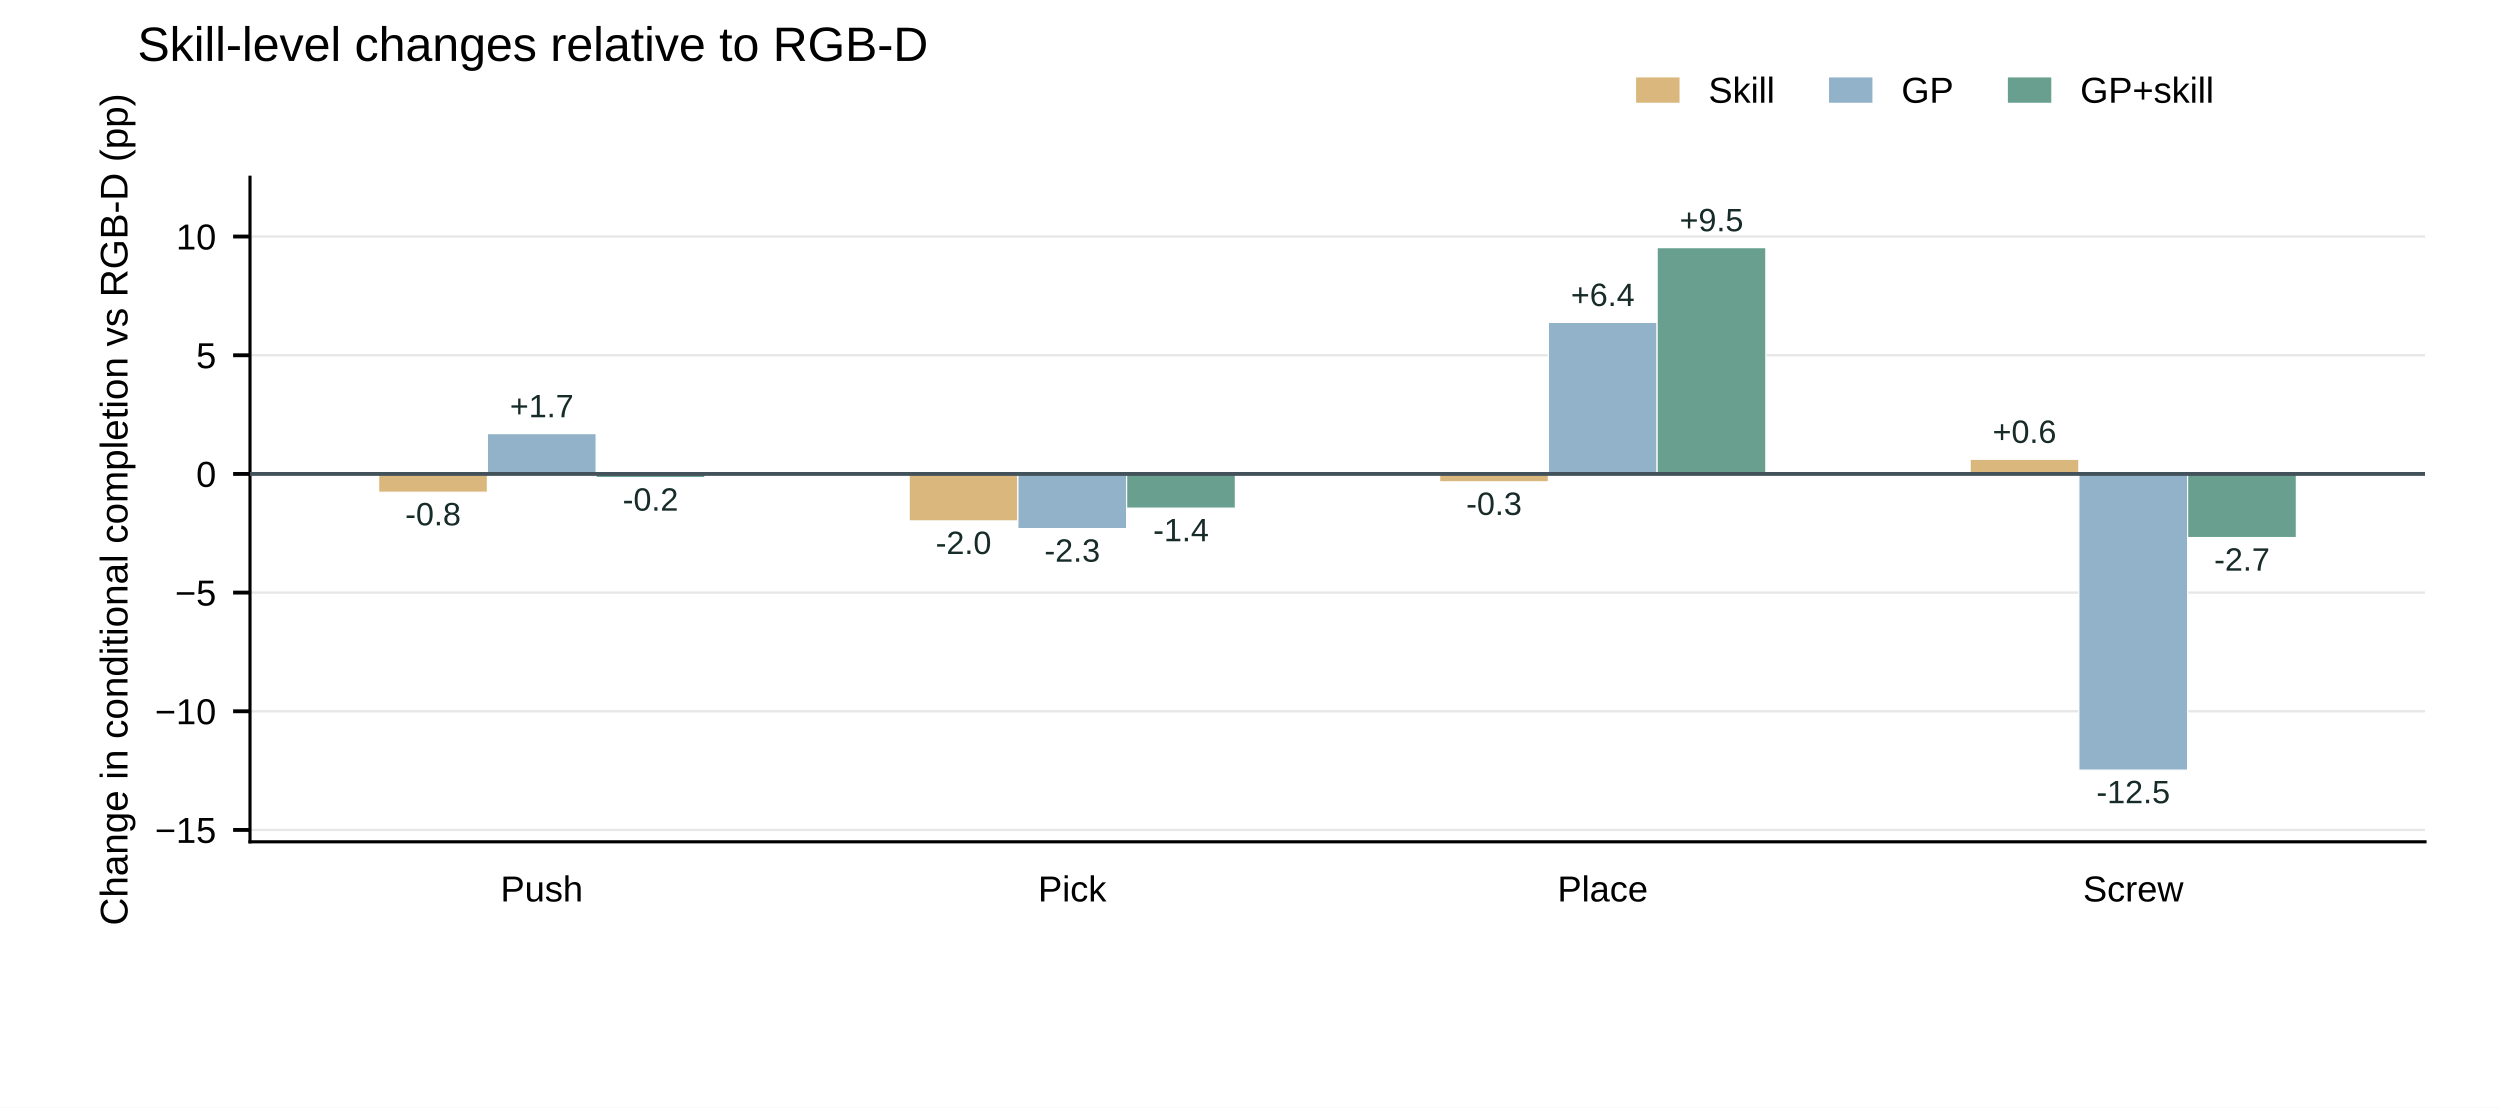
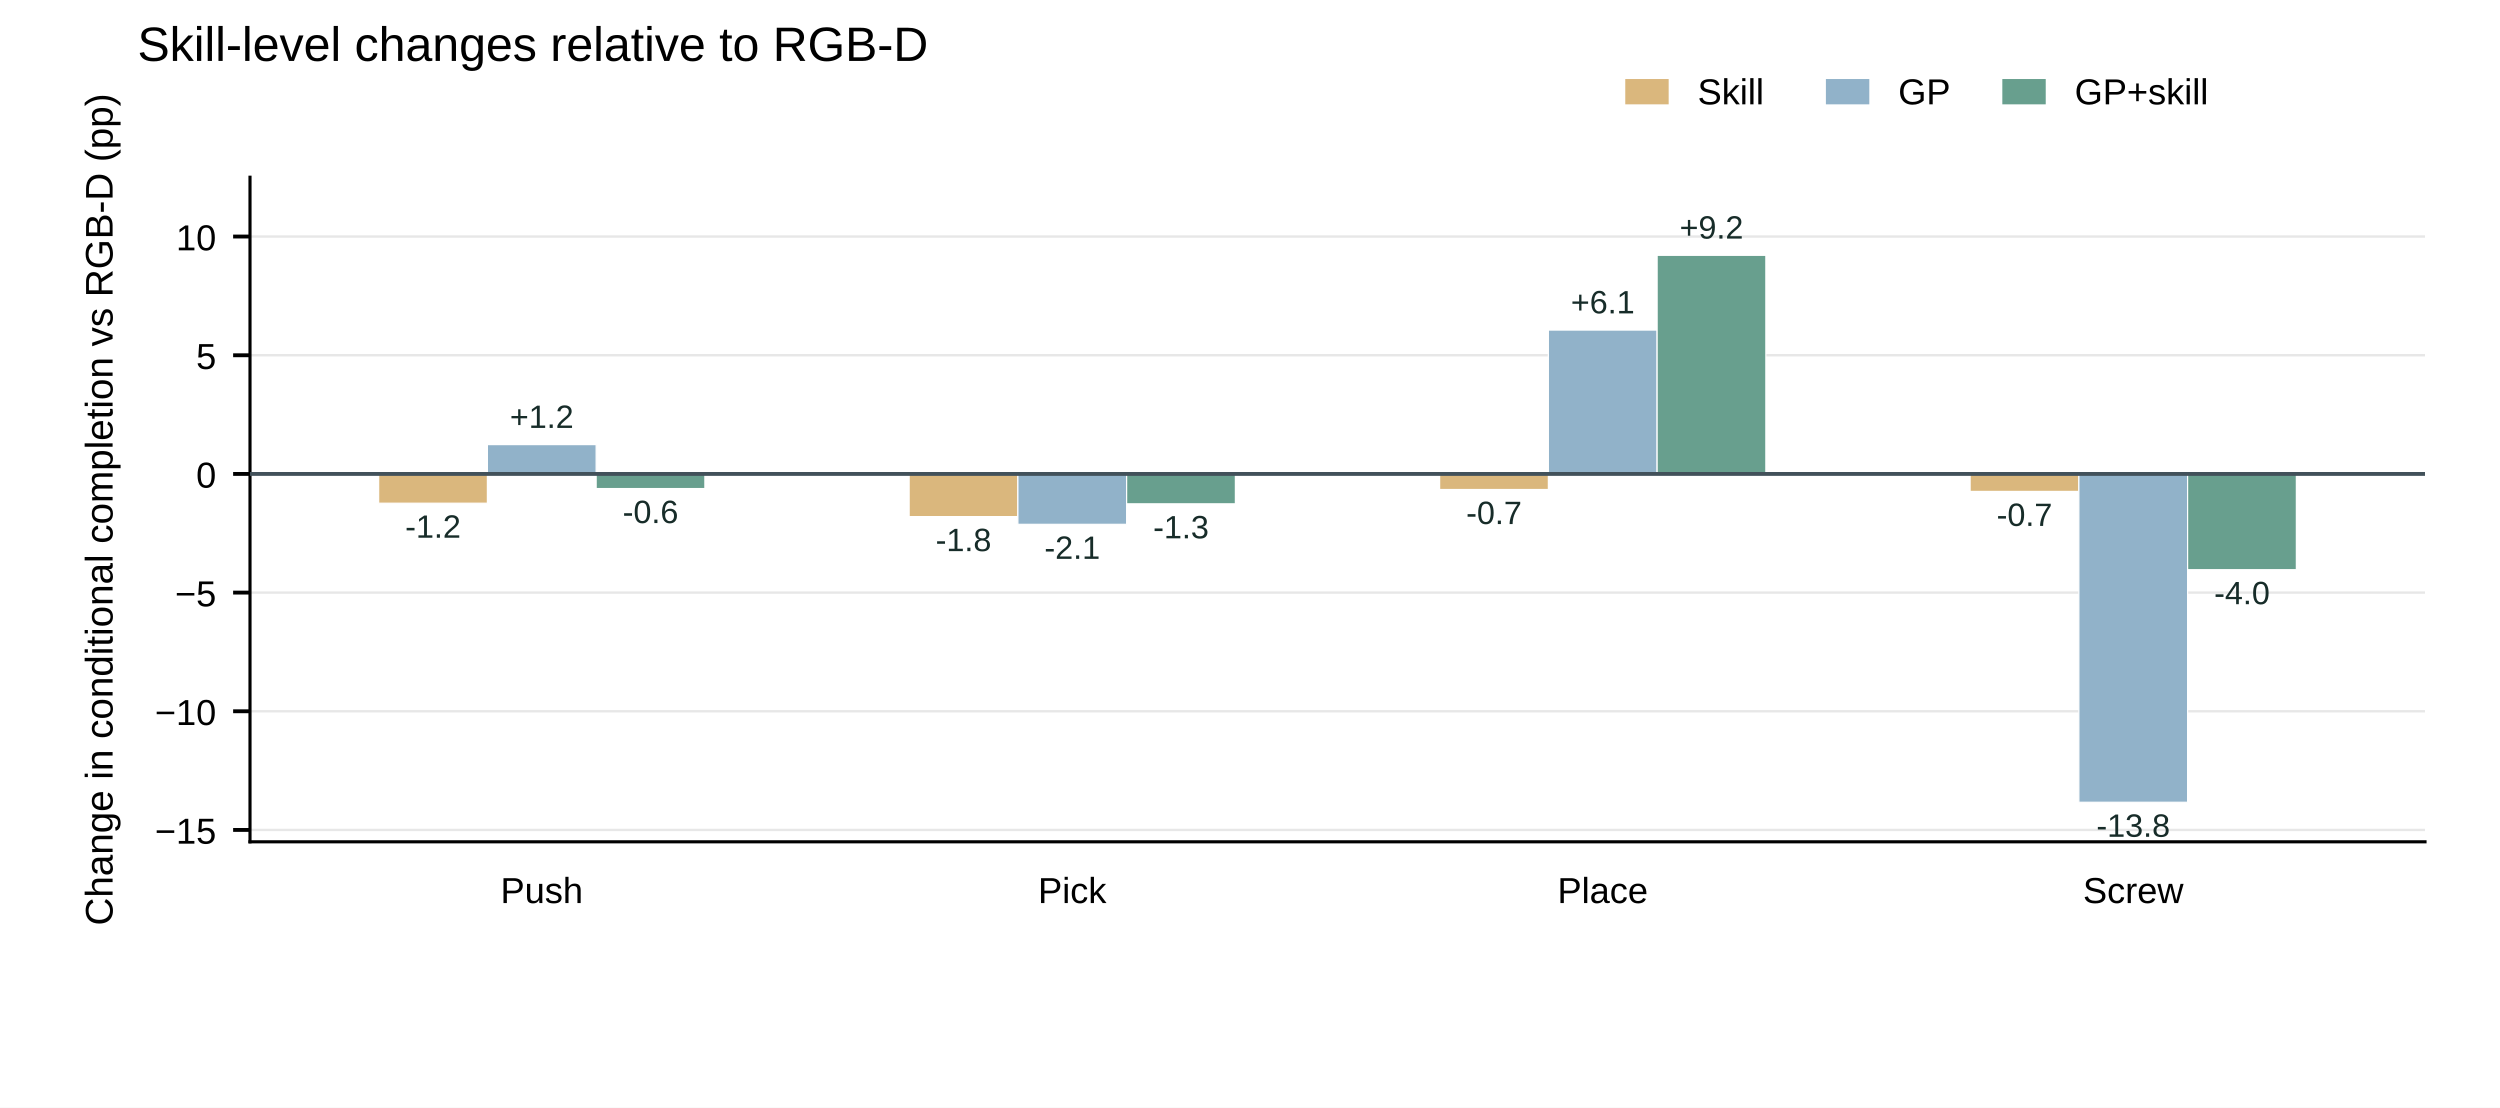
<svg xmlns="http://www.w3.org/2000/svg" xmlns:xlink="http://www.w3.org/1999/xlink" width="518.4pt" height="229.68pt" viewBox="0 0 518.4 229.68" version="1.1">
  <defs>
    <style type="text/css">*{stroke-linejoin: round; stroke-linecap: butt}</style>
  </defs>
  <g id="figure_1">
    <g id="patch_1">
      <path d="M 0 229.68 L 518.4 229.68 L 518.4 0 L 0 0 z " style="fill: #ffffff" />
    </g>
    <g id="axes_1">
      <g id="patch_2">
        <path d="M 51.84 174.557 L 502.848 174.557 L 502.848 36.749 L 51.84 36.749 z " style="fill: #ffffff" />
      </g>
      <g id="matplotlib.axis_1">
        <g id="xtick_1">
          <g id="line2d_1" />
          <g id="text_1">
-             <text style="font: 7.5px 'Arial', 'Helvetica', 'DejaVu Sans', sans-serif; text-anchor: middle" x="112.341" y="186.925" transform="rotate(-0 112.3411 186.9252)">Push</text>
+             <text style="font: 7.5px 'Arial', 'Helvetica', 'DejaVu Sans', sans-serif; text-anchor: middle" x="112.341" y="187.256" transform="rotate(-0 112.3411 187.2556)">Push</text>
          </g>
        </g>
        <g id="xtick_2">
          <g id="line2d_2" />
          <g id="text_2">
-             <text style="font: 7.5px 'Arial', 'Helvetica', 'DejaVu Sans', sans-serif; text-anchor: middle" x="222.343" y="186.925" transform="rotate(-0 222.343 186.9252)">Pick</text>
+             <text style="font: 7.5px 'Arial', 'Helvetica', 'DejaVu Sans', sans-serif; text-anchor: middle" x="222.343" y="187.256" transform="rotate(-0 222.343 187.2556)">Pick</text>
          </g>
        </g>
        <g id="xtick_3">
          <g id="line2d_3" />
          <g id="text_3">
-             <text style="font: 7.5px 'Arial', 'Helvetica', 'DejaVu Sans', sans-serif; text-anchor: middle" x="332.345" y="186.925" transform="rotate(-0 332.345 186.9252)">Place</text>
+             <text style="font: 7.5px 'Arial', 'Helvetica', 'DejaVu Sans', sans-serif; text-anchor: middle" x="332.345" y="187.256" transform="rotate(-0 332.345 187.2556)">Place</text>
          </g>
        </g>
        <g id="xtick_4">
          <g id="line2d_4" />
          <g id="text_4">
-             <text style="font: 7.5px 'Arial', 'Helvetica', 'DejaVu Sans', sans-serif; text-anchor: middle" x="442.347" y="186.925" transform="rotate(-0 442.3469 186.9252)">Screw</text>
+             <text style="font: 7.5px 'Arial', 'Helvetica', 'DejaVu Sans', sans-serif; text-anchor: middle" x="442.347" y="187.256" transform="rotate(-0 442.3469 187.2556)">Screw</text>
          </g>
        </g>
      </g>
      <g id="matplotlib.axis_2">
        <g id="ytick_1">
          <g id="line2d_5">
-             <path d="M 51.84 172.096 L 502.848 172.096 " clip-path="url(#p26b052fda7)" style="fill: none; stroke: #e7e7e7; stroke-width: 0.5; stroke-linecap: square" />
+             <path d="M 51.84 172.096 L 502.848 172.096 " clip-path="url(#p9498c70224)" style="fill: none; stroke: #e7e7e7; stroke-width: 0.5; stroke-linecap: square" />
          </g>
          <g id="line2d_6">
            <defs>
-               <path id="mf0005bf38f" d="M 0 0 L -3.5 0 " style="stroke: #000000; stroke-width: 0.8" />
+               <path id="mae1ee5f482" d="M 0 0 L -3.5 0 " style="stroke: #000000; stroke-width: 0.8" />
            </defs>
            <g>
-               <use xlink:href="#mf0005bf38f" x="51.84" y="172.096" style="stroke: #000000; stroke-width: 0.8" />
+               <use xlink:href="#mae1ee5f482" x="51.84" y="172.096" style="stroke: #000000; stroke-width: 0.8" />
            </g>
          </g>
          <g id="text_5">
-             <text style="font: 7.5px 'Arial', 'Helvetica', 'DejaVu Sans', sans-serif; text-anchor: end" x="44.84" y="174.78" transform="rotate(-0 44.84 174.7801)">−15</text>
+             <text style="font: 7.5px 'Arial', 'Helvetica', 'DejaVu Sans', sans-serif; text-anchor: end" x="44.84" y="174.945" transform="rotate(-0 44.84 174.9454)">−15</text>
          </g>
        </g>
        <g id="ytick_2">
          <g id="line2d_7">
-             <path d="M 51.84 147.487 L 502.848 147.487 " clip-path="url(#p26b052fda7)" style="fill: none; stroke: #e7e7e7; stroke-width: 0.5; stroke-linecap: square" />
+             <path d="M 51.84 147.487 L 502.848 147.487 " clip-path="url(#p9498c70224)" style="fill: none; stroke: #e7e7e7; stroke-width: 0.5; stroke-linecap: square" />
          </g>
          <g id="line2d_8">
            <g>
-               <use xlink:href="#mf0005bf38f" x="51.84" y="147.487" style="stroke: #000000; stroke-width: 0.8" />
+               <use xlink:href="#mae1ee5f482" x="51.84" y="147.487" style="stroke: #000000; stroke-width: 0.8" />
            </g>
          </g>
          <g id="text_6">
-             <text style="font: 7.5px 'Arial', 'Helvetica', 'DejaVu Sans', sans-serif; text-anchor: end" x="44.84" y="150.172" transform="rotate(-0 44.84 150.1716)">−10</text>
+             <text style="font: 7.5px 'Arial', 'Helvetica', 'DejaVu Sans', sans-serif; text-anchor: end" x="44.84" y="150.337" transform="rotate(-0 44.84 150.3368)">−10</text>
          </g>
        </g>
        <g id="ytick_3">
          <g id="line2d_9">
-             <path d="M 51.84 122.879 L 502.848 122.879 " clip-path="url(#p26b052fda7)" style="fill: none; stroke: #e7e7e7; stroke-width: 0.5; stroke-linecap: square" />
+             <path d="M 51.84 122.879 L 502.848 122.879 " clip-path="url(#p9498c70224)" style="fill: none; stroke: #e7e7e7; stroke-width: 0.5; stroke-linecap: square" />
          </g>
          <g id="line2d_10">
            <g>
-               <use xlink:href="#mf0005bf38f" x="51.84" y="122.879" style="stroke: #000000; stroke-width: 0.8" />
+               <use xlink:href="#mae1ee5f482" x="51.84" y="122.879" style="stroke: #000000; stroke-width: 0.8" />
            </g>
          </g>
          <g id="text_7">
-             <text style="font: 7.5px 'Arial', 'Helvetica', 'DejaVu Sans', sans-serif; text-anchor: end" x="44.84" y="125.563" transform="rotate(-0 44.84 125.563)">−5</text>
+             <text style="font: 7.5px 'Arial', 'Helvetica', 'DejaVu Sans', sans-serif; text-anchor: end" x="44.84" y="125.728" transform="rotate(-0 44.84 125.7282)">−5</text>
          </g>
        </g>
        <g id="ytick_4">
          <g id="line2d_11">
-             <path d="M 51.84 98.27 L 502.848 98.27 " clip-path="url(#p26b052fda7)" style="fill: none; stroke: #e7e7e7; stroke-width: 0.5; stroke-linecap: square" />
+             <path d="M 51.84 98.27 L 502.848 98.27 " clip-path="url(#p9498c70224)" style="fill: none; stroke: #e7e7e7; stroke-width: 0.5; stroke-linecap: square" />
          </g>
          <g id="line2d_12">
            <g>
-               <use xlink:href="#mf0005bf38f" x="51.84" y="98.27" style="stroke: #000000; stroke-width: 0.8" />
+               <use xlink:href="#mae1ee5f482" x="51.84" y="98.27" style="stroke: #000000; stroke-width: 0.8" />
            </g>
          </g>
          <g id="text_8">
-             <text style="font: 7.5px 'Arial', 'Helvetica', 'DejaVu Sans', sans-serif; text-anchor: end" x="44.84" y="100.954" transform="rotate(-0 44.84 100.9544)">0</text>
+             <text style="font: 7.5px 'Arial', 'Helvetica', 'DejaVu Sans', sans-serif; text-anchor: end" x="44.84" y="101.12" transform="rotate(-0 44.84 101.1196)">0</text>
          </g>
        </g>
        <g id="ytick_5">
          <g id="line2d_13">
-             <path d="M 51.84 73.662 L 502.848 73.662 " clip-path="url(#p26b052fda7)" style="fill: none; stroke: #e7e7e7; stroke-width: 0.5; stroke-linecap: square" />
+             <path d="M 51.84 73.662 L 502.848 73.662 " clip-path="url(#p9498c70224)" style="fill: none; stroke: #e7e7e7; stroke-width: 0.5; stroke-linecap: square" />
          </g>
          <g id="line2d_14">
            <g>
-               <use xlink:href="#mf0005bf38f" x="51.84" y="73.662" style="stroke: #000000; stroke-width: 0.8" />
+               <use xlink:href="#mae1ee5f482" x="51.84" y="73.662" style="stroke: #000000; stroke-width: 0.8" />
            </g>
          </g>
          <g id="text_9">
-             <text style="font: 7.5px 'Arial', 'Helvetica', 'DejaVu Sans', sans-serif; text-anchor: end" x="44.84" y="76.346" transform="rotate(-0 44.84 76.34584)">5</text>
+             <text style="font: 7.5px 'Arial', 'Helvetica', 'DejaVu Sans', sans-serif; text-anchor: end" x="44.84" y="76.511" transform="rotate(-0 44.84 76.51107)">5</text>
          </g>
        </g>
        <g id="ytick_6">
          <g id="line2d_15">
-             <path d="M 51.84 49.053 L 502.848 49.053 " clip-path="url(#p26b052fda7)" style="fill: none; stroke: #e7e7e7; stroke-width: 0.5; stroke-linecap: square" />
+             <path d="M 51.84 49.053 L 502.848 49.053 " clip-path="url(#p9498c70224)" style="fill: none; stroke: #e7e7e7; stroke-width: 0.5; stroke-linecap: square" />
          </g>
          <g id="line2d_16">
            <g>
-               <use xlink:href="#mf0005bf38f" x="51.84" y="49.053" style="stroke: #000000; stroke-width: 0.8" />
+               <use xlink:href="#mae1ee5f482" x="51.84" y="49.053" style="stroke: #000000; stroke-width: 0.8" />
            </g>
          </g>
          <g id="text_10">
-             <text style="font: 7.5px 'Arial', 'Helvetica', 'DejaVu Sans', sans-serif; text-anchor: end" x="44.84" y="51.737" transform="rotate(-0 44.84 51.73727)">10</text>
+             <text style="font: 7.5px 'Arial', 'Helvetica', 'DejaVu Sans', sans-serif; text-anchor: end" x="44.84" y="51.903" transform="rotate(-0 44.84 51.9025)">10</text>
          </g>
        </g>
        <g id="text_11">
-           <text style="font: 8px 'Arial', 'Helvetica', 'DejaVu Sans', sans-serif; text-anchor: middle" x="26.434" y="105.653" transform="rotate(-90 26.43437 105.6528)">Change in conditional completion vs RGB-D (pp)</text>
+           <text style="font: 8px 'Arial', 'Helvetica', 'DejaVu Sans', sans-serif; text-anchor: middle" x="23.348" y="105.653" transform="rotate(-90 23.34773 105.6528)">Change in conditional completion vs RGB-D (pp)</text>
        </g>
      </g>
      <g id="patch_3">
        <path d="M 51.84 174.557 L 51.84 36.749 " style="fill: none; stroke: #000000; stroke-width: 0.65; stroke-linejoin: miter; stroke-linecap: square" />
      </g>
      <g id="patch_4">
        <path d="M 51.84 174.557 L 502.848 174.557 " style="fill: none; stroke: #000000; stroke-width: 0.65; stroke-linejoin: miter; stroke-linecap: square" />
      </g>
      <g id="patch_5">
-         <path d="M 78.515 98.27 L 101.066 98.27 L 101.066 102.068 L 78.515 102.068 z " clip-path="url(#p26b052fda7)" style="fill: #dab77d; stroke: #ffffff; stroke-width: 0.25; stroke-linejoin: miter" />
+         <path d="M 78.515 98.27 L 101.066 98.27 L 101.066 104.346 L 78.515 104.346 z " clip-path="url(#p9498c70224)" style="fill: #dab77d; stroke: #ffffff; stroke-width: 0.25; stroke-linejoin: miter" />
      </g>
      <g id="patch_6">
-         <path d="M 188.517 98.27 L 211.068 98.27 L 211.068 108.016 L 188.517 108.016 z " clip-path="url(#p26b052fda7)" style="fill: #dab77d; stroke: #ffffff; stroke-width: 0.25; stroke-linejoin: miter" />
+         <path d="M 188.517 98.27 L 211.068 98.27 L 211.068 107.124 L 188.517 107.124 z " clip-path="url(#p9498c70224)" style="fill: #dab77d; stroke: #ffffff; stroke-width: 0.25; stroke-linejoin: miter" />
      </g>
      <g id="patch_7">
-         <path d="M 298.519 98.27 L 321.07 98.27 L 321.07 99.913 L 298.519 99.913 z " clip-path="url(#p26b052fda7)" style="fill: #dab77d; stroke: #ffffff; stroke-width: 0.25; stroke-linejoin: miter" />
+         <path d="M 298.519 98.27 L 321.07 98.27 L 321.07 101.504 L 298.519 101.504 z " clip-path="url(#p9498c70224)" style="fill: #dab77d; stroke: #ffffff; stroke-width: 0.25; stroke-linejoin: miter" />
      </g>
      <g id="patch_8">
-         <path d="M 408.521 98.27 L 431.072 98.27 L 431.072 95.236 L 408.521 95.236 z " clip-path="url(#p26b052fda7)" style="fill: #dab77d; stroke: #ffffff; stroke-width: 0.25; stroke-linejoin: miter" />
+         <path d="M 408.521 98.27 L 431.072 98.27 L 431.072 101.9 L 408.521 101.9 z " clip-path="url(#p9498c70224)" style="fill: #dab77d; stroke: #ffffff; stroke-width: 0.25; stroke-linejoin: miter" />
      </g>
      <g id="text_12">
-         <text style="fill: #172c29; font: 6.7px 'Arial', 'Helvetica', 'DejaVu Sans', sans-serif; text-anchor: middle" x="89.791" y="108.931" transform="rotate(-0 89.79067 108.9307)">-0.8</text>
+         <text style="fill: #172c29; font: 6.7px 'Arial', 'Helvetica', 'DejaVu Sans', sans-serif; text-anchor: middle" x="89.791" y="111.504" transform="rotate(-0 89.79067 111.5045)">-1.2</text>
      </g>
      <g id="text_13">
-         <text style="fill: #172c29; font: 6.7px 'Arial', 'Helvetica', 'DejaVu Sans', sans-serif; text-anchor: middle" x="199.793" y="114.879" transform="rotate(-0 199.7926 114.8787)">-2.0</text>
+         <text style="fill: #172c29; font: 6.7px 'Arial', 'Helvetica', 'DejaVu Sans', sans-serif; text-anchor: middle" x="199.793" y="114.282" transform="rotate(-0 199.7926 114.2819)">-1.8</text>
      </g>
      <g id="text_14">
-         <text style="fill: #172c29; font: 6.7px 'Arial', 'Helvetica', 'DejaVu Sans', sans-serif; text-anchor: middle" x="309.795" y="106.776" transform="rotate(-0 309.7946 106.7756)">-0.3</text>
+         <text style="fill: #172c29; font: 6.7px 'Arial', 'Helvetica', 'DejaVu Sans', sans-serif; text-anchor: middle" x="309.795" y="108.662" transform="rotate(-0 309.7946 108.6616)">-0.7</text>
      </g>
      <g id="text_15">
-         <text style="fill: #172c29; font: 6.7px 'Arial', 'Helvetica', 'DejaVu Sans', sans-serif; text-anchor: middle" x="419.797" y="91.837" transform="rotate(-0 419.7965 91.83706)">+0.6</text>
+         <text style="fill: #172c29; font: 6.7px 'Arial', 'Helvetica', 'DejaVu Sans', sans-serif; text-anchor: middle" x="419.797" y="109.058" transform="rotate(-0 419.7965 109.0582)">-0.7</text>
      </g>
      <g id="patch_9">
-         <path d="M 101.066 98.27 L 123.616 98.27 L 123.616 89.915 L 101.066 89.915 z " clip-path="url(#p26b052fda7)" style="fill: #91b2c9; stroke: #ffffff; stroke-width: 0.25; stroke-linejoin: miter" />
+         <path d="M 101.066 98.27 L 123.616 98.27 L 123.616 92.194 L 101.066 92.194 z " clip-path="url(#p9498c70224)" style="fill: #91b2c9; stroke: #ffffff; stroke-width: 0.25; stroke-linejoin: miter" />
      </g>
      <g id="patch_10">
-         <path d="M 211.068 98.27 L 233.618 98.27 L 233.618 109.615 L 211.068 109.615 z " clip-path="url(#p26b052fda7)" style="fill: #91b2c9; stroke: #ffffff; stroke-width: 0.25; stroke-linejoin: miter" />
+         <path d="M 211.068 98.27 L 233.618 98.27 L 233.618 108.723 L 211.068 108.723 z " clip-path="url(#p9498c70224)" style="fill: #91b2c9; stroke: #ffffff; stroke-width: 0.25; stroke-linejoin: miter" />
      </g>
      <g id="patch_11">
-         <path d="M 321.07 98.27 L 343.62 98.27 L 343.62 66.851 L 321.07 66.851 z " clip-path="url(#p26b052fda7)" style="fill: #91b2c9; stroke: #ffffff; stroke-width: 0.25; stroke-linejoin: miter" />
+         <path d="M 321.07 98.27 L 343.62 98.27 L 343.62 68.442 L 321.07 68.442 z " clip-path="url(#p9498c70224)" style="fill: #91b2c9; stroke: #ffffff; stroke-width: 0.25; stroke-linejoin: miter" />
      </g>
      <g id="patch_12">
-         <path d="M 431.072 98.27 L 453.622 98.27 L 453.622 159.692 L 431.072 159.692 z " clip-path="url(#p26b052fda7)" style="fill: #91b2c9; stroke: #ffffff; stroke-width: 0.25; stroke-linejoin: miter" />
+         <path d="M 431.072 98.27 L 453.622 98.27 L 453.622 166.356 L 431.072 166.356 z " clip-path="url(#p9498c70224)" style="fill: #91b2c9; stroke: #ffffff; stroke-width: 0.25; stroke-linejoin: miter" />
      </g>
      <g id="text_16">
-         <text style="fill: #172c29; font: 6.7px 'Arial', 'Helvetica', 'DejaVu Sans', sans-serif; text-anchor: middle" x="112.341" y="86.517" transform="rotate(-0 112.3411 86.51672)">+1.7</text>
+         <text style="fill: #172c29; font: 6.7px 'Arial', 'Helvetica', 'DejaVu Sans', sans-serif; text-anchor: middle" x="112.341" y="88.734" transform="rotate(-0 112.3411 88.73353)">+1.2</text>
      </g>
      <g id="text_17">
-         <text style="fill: #172c29; font: 6.7px 'Arial', 'Helvetica', 'DejaVu Sans', sans-serif; text-anchor: middle" x="222.343" y="116.478" transform="rotate(-0 222.343 116.4781)">-2.3</text>
+         <text style="fill: #172c29; font: 6.7px 'Arial', 'Helvetica', 'DejaVu Sans', sans-serif; text-anchor: middle" x="222.343" y="115.881" transform="rotate(-0 222.343 115.8812)">-2.1</text>
      </g>
      <g id="text_18">
-         <text style="fill: #172c29; font: 6.7px 'Arial', 'Helvetica', 'DejaVu Sans', sans-serif; text-anchor: middle" x="332.345" y="63.452" transform="rotate(-0 332.345 63.45206)">+6.4</text>
+         <text style="fill: #172c29; font: 6.7px 'Arial', 'Helvetica', 'DejaVu Sans', sans-serif; text-anchor: middle" x="332.345" y="64.981" transform="rotate(-0 332.345 64.98115)">+6.1</text>
      </g>
      <g id="text_19">
-         <text style="fill: #172c29; font: 6.7px 'Arial', 'Helvetica', 'DejaVu Sans', sans-serif; text-anchor: middle" x="442.347" y="166.555" transform="rotate(-0 442.3469 166.5549)">-12.5</text>
+         <text style="fill: #172c29; font: 6.7px 'Arial', 'Helvetica', 'DejaVu Sans', sans-serif; text-anchor: middle" x="442.347" y="173.514" transform="rotate(-0 442.3469 173.5144)">-13.8</text>
      </g>
      <g id="patch_13">
-         <path d="M 123.616 98.27 L 146.167 98.27 L 146.167 99.03 L 123.616 99.03 z " clip-path="url(#p26b052fda7)" style="fill: #689f8e; stroke: #ffffff; stroke-width: 0.25; stroke-linejoin: miter" />
+         <path d="M 123.616 98.27 L 146.167 98.27 L 146.167 101.308 L 123.616 101.308 z " clip-path="url(#p9498c70224)" style="fill: #689f8e; stroke: #ffffff; stroke-width: 0.25; stroke-linejoin: miter" />
      </g>
      <g id="patch_14">
-         <path d="M 233.618 98.27 L 256.169 98.27 L 256.169 105.365 L 233.618 105.365 z " clip-path="url(#p26b052fda7)" style="fill: #689f8e; stroke: #ffffff; stroke-width: 0.25; stroke-linejoin: miter" />
+         <path d="M 233.618 98.27 L 256.169 98.27 L 256.169 104.473 L 233.618 104.473 z " clip-path="url(#p9498c70224)" style="fill: #689f8e; stroke: #ffffff; stroke-width: 0.25; stroke-linejoin: miter" />
      </g>
      <g id="patch_15">
-         <path d="M 343.62 98.27 L 366.171 98.27 L 366.171 51.35 L 343.62 51.35 z " clip-path="url(#p26b052fda7)" style="fill: #689f8e; stroke: #ffffff; stroke-width: 0.25; stroke-linejoin: miter" />
+         <path d="M 343.62 98.27 L 366.171 98.27 L 366.171 52.94 L 343.62 52.94 z " clip-path="url(#p9498c70224)" style="fill: #689f8e; stroke: #ffffff; stroke-width: 0.25; stroke-linejoin: miter" />
      </g>
      <g id="patch_16">
-         <path d="M 453.622 98.27 L 476.173 98.27 L 476.173 111.468 L 453.622 111.468 z " clip-path="url(#p26b052fda7)" style="fill: #689f8e; stroke: #ffffff; stroke-width: 0.25; stroke-linejoin: miter" />
+         <path d="M 453.622 98.27 L 476.173 98.27 L 476.173 118.132 L 453.622 118.132 z " clip-path="url(#p9498c70224)" style="fill: #689f8e; stroke: #ffffff; stroke-width: 0.25; stroke-linejoin: miter" />
      </g>
      <g id="text_20">
-         <text style="fill: #172c29; font: 6.7px 'Arial', 'Helvetica', 'DejaVu Sans', sans-serif; text-anchor: middle" x="134.891" y="105.893" transform="rotate(-0 134.8915 105.8926)">-0.2</text>
+         <text style="fill: #172c29; font: 6.7px 'Arial', 'Helvetica', 'DejaVu Sans', sans-serif; text-anchor: middle" x="134.891" y="108.466" transform="rotate(-0 134.8915 108.4664)">-0.6</text>
      </g>
      <g id="text_21">
-         <text style="fill: #172c29; font: 6.7px 'Arial', 'Helvetica', 'DejaVu Sans', sans-serif; text-anchor: middle" x="244.893" y="112.228" transform="rotate(-0 244.8934 112.2283)">-1.4</text>
+         <text style="fill: #172c29; font: 6.7px 'Arial', 'Helvetica', 'DejaVu Sans', sans-serif; text-anchor: middle" x="244.893" y="111.631" transform="rotate(-0 244.8934 111.6314)">-1.3</text>
      </g>
      <g id="text_22">
-         <text style="fill: #172c29; font: 6.7px 'Arial', 'Helvetica', 'DejaVu Sans', sans-serif; text-anchor: middle" x="354.895" y="47.951" transform="rotate(-0 354.8954 47.95078)">+9.5</text>
+         <text style="fill: #172c29; font: 6.7px 'Arial', 'Helvetica', 'DejaVu Sans', sans-serif; text-anchor: middle" x="354.895" y="49.48" transform="rotate(-0 354.8954 49.47987)">+9.2</text>
      </g>
      <g id="text_23">
-         <text style="fill: #172c29; font: 6.7px 'Arial', 'Helvetica', 'DejaVu Sans', sans-serif; text-anchor: middle" x="464.897" y="118.33" transform="rotate(-0 464.8973 118.3304)">-2.7</text>
+         <text style="fill: #172c29; font: 6.7px 'Arial', 'Helvetica', 'DejaVu Sans', sans-serif; text-anchor: middle" x="464.897" y="125.29" transform="rotate(-0 464.8973 125.2899)">-4.0</text>
      </g>
      <g id="line2d_17">
-         <path d="M 51.84 98.27 L 502.848 98.27 " clip-path="url(#p26b052fda7)" style="fill: none; stroke: #42515a; stroke-width: 0.8; stroke-linecap: square" />
+         <path d="M 51.84 98.27 L 502.848 98.27 " clip-path="url(#p9498c70224)" style="fill: none; stroke: #42515a; stroke-width: 0.8; stroke-linecap: square" />
      </g>
    </g>
    <g id="text_24">
      <text style="font: 10px 'Arial', 'Helvetica', 'DejaVu Sans', sans-serif; text-anchor: start" x="28.512" y="12.632" transform="rotate(-0 28.512 12.6324)">Skill-level changes relative to RGB-D</text>
    </g>
    <g id="legend_1">
      <g id="patch_17">
-         <path d="M 339.266 21.306 L 348.266 21.306 L 348.266 16.056 L 339.266 16.056 z " style="fill: #dab77d" />
+         <path d="M 337.014 21.636 L 346.014 21.636 L 346.014 16.386 L 337.014 16.386 z " style="fill: #dab77d" />
      </g>
      <g id="text_25">
-         <text style="font: 7.5px 'Arial', 'Helvetica', 'DejaVu Sans', sans-serif; text-anchor: start" x="354.266" y="21.306" transform="rotate(-0 354.2659 21.30556)">Skill</text>
+         <text style="font: 7.5px 'Arial', 'Helvetica', 'DejaVu Sans', sans-serif; text-anchor: start" x="352.014" y="21.636" transform="rotate(-0 352.0141 21.63603)">Skill</text>
      </g>
      <g id="patch_18">
-         <path d="M 379.268 21.306 L 388.268 21.306 L 388.268 16.056 L 379.268 16.056 z " style="fill: #91b2c9" />
+         <path d="M 378.619 21.636 L 387.619 21.636 L 387.619 16.386 L 378.619 16.386 z " style="fill: #91b2c9" />
      </g>
      <g id="text_26">
-         <text style="font: 7.5px 'Arial', 'Helvetica', 'DejaVu Sans', sans-serif; text-anchor: start" x="394.268" y="21.306" transform="rotate(-0 394.2678 21.30556)">GP</text>
+         <text style="font: 7.5px 'Arial', 'Helvetica', 'DejaVu Sans', sans-serif; text-anchor: start" x="393.619" y="21.636" transform="rotate(-0 393.6192 21.63603)">GP</text>
      </g>
      <g id="patch_19">
-         <path d="M 416.354 21.306 L 425.354 21.306 L 425.354 16.056 L 416.354 16.056 z " style="fill: #689f8e" />
+         <path d="M 415.203 21.636 L 424.203 21.636 L 424.203 16.386 L 415.203 16.386 z " style="fill: #689f8e" />
      </g>
      <g id="text_27">
-         <text style="font: 7.5px 'Arial', 'Helvetica', 'DejaVu Sans', sans-serif; text-anchor: start" x="431.354" y="21.306" transform="rotate(-0 431.3541 21.30556)">GP+skill</text>
+         <text style="font: 7.5px 'Arial', 'Helvetica', 'DejaVu Sans', sans-serif; text-anchor: start" x="430.203" y="21.636" transform="rotate(-0 430.2028 21.63603)">GP+skill</text>
      </g>
    </g>
  </g>
  <defs>
-     <clipPath id="p26b052fda7">
+     <clipPath id="p9498c70224">
      <rect x="51.84" y="36.749" width="451.008" height="137.808" />
    </clipPath>
  </defs>
</svg>
